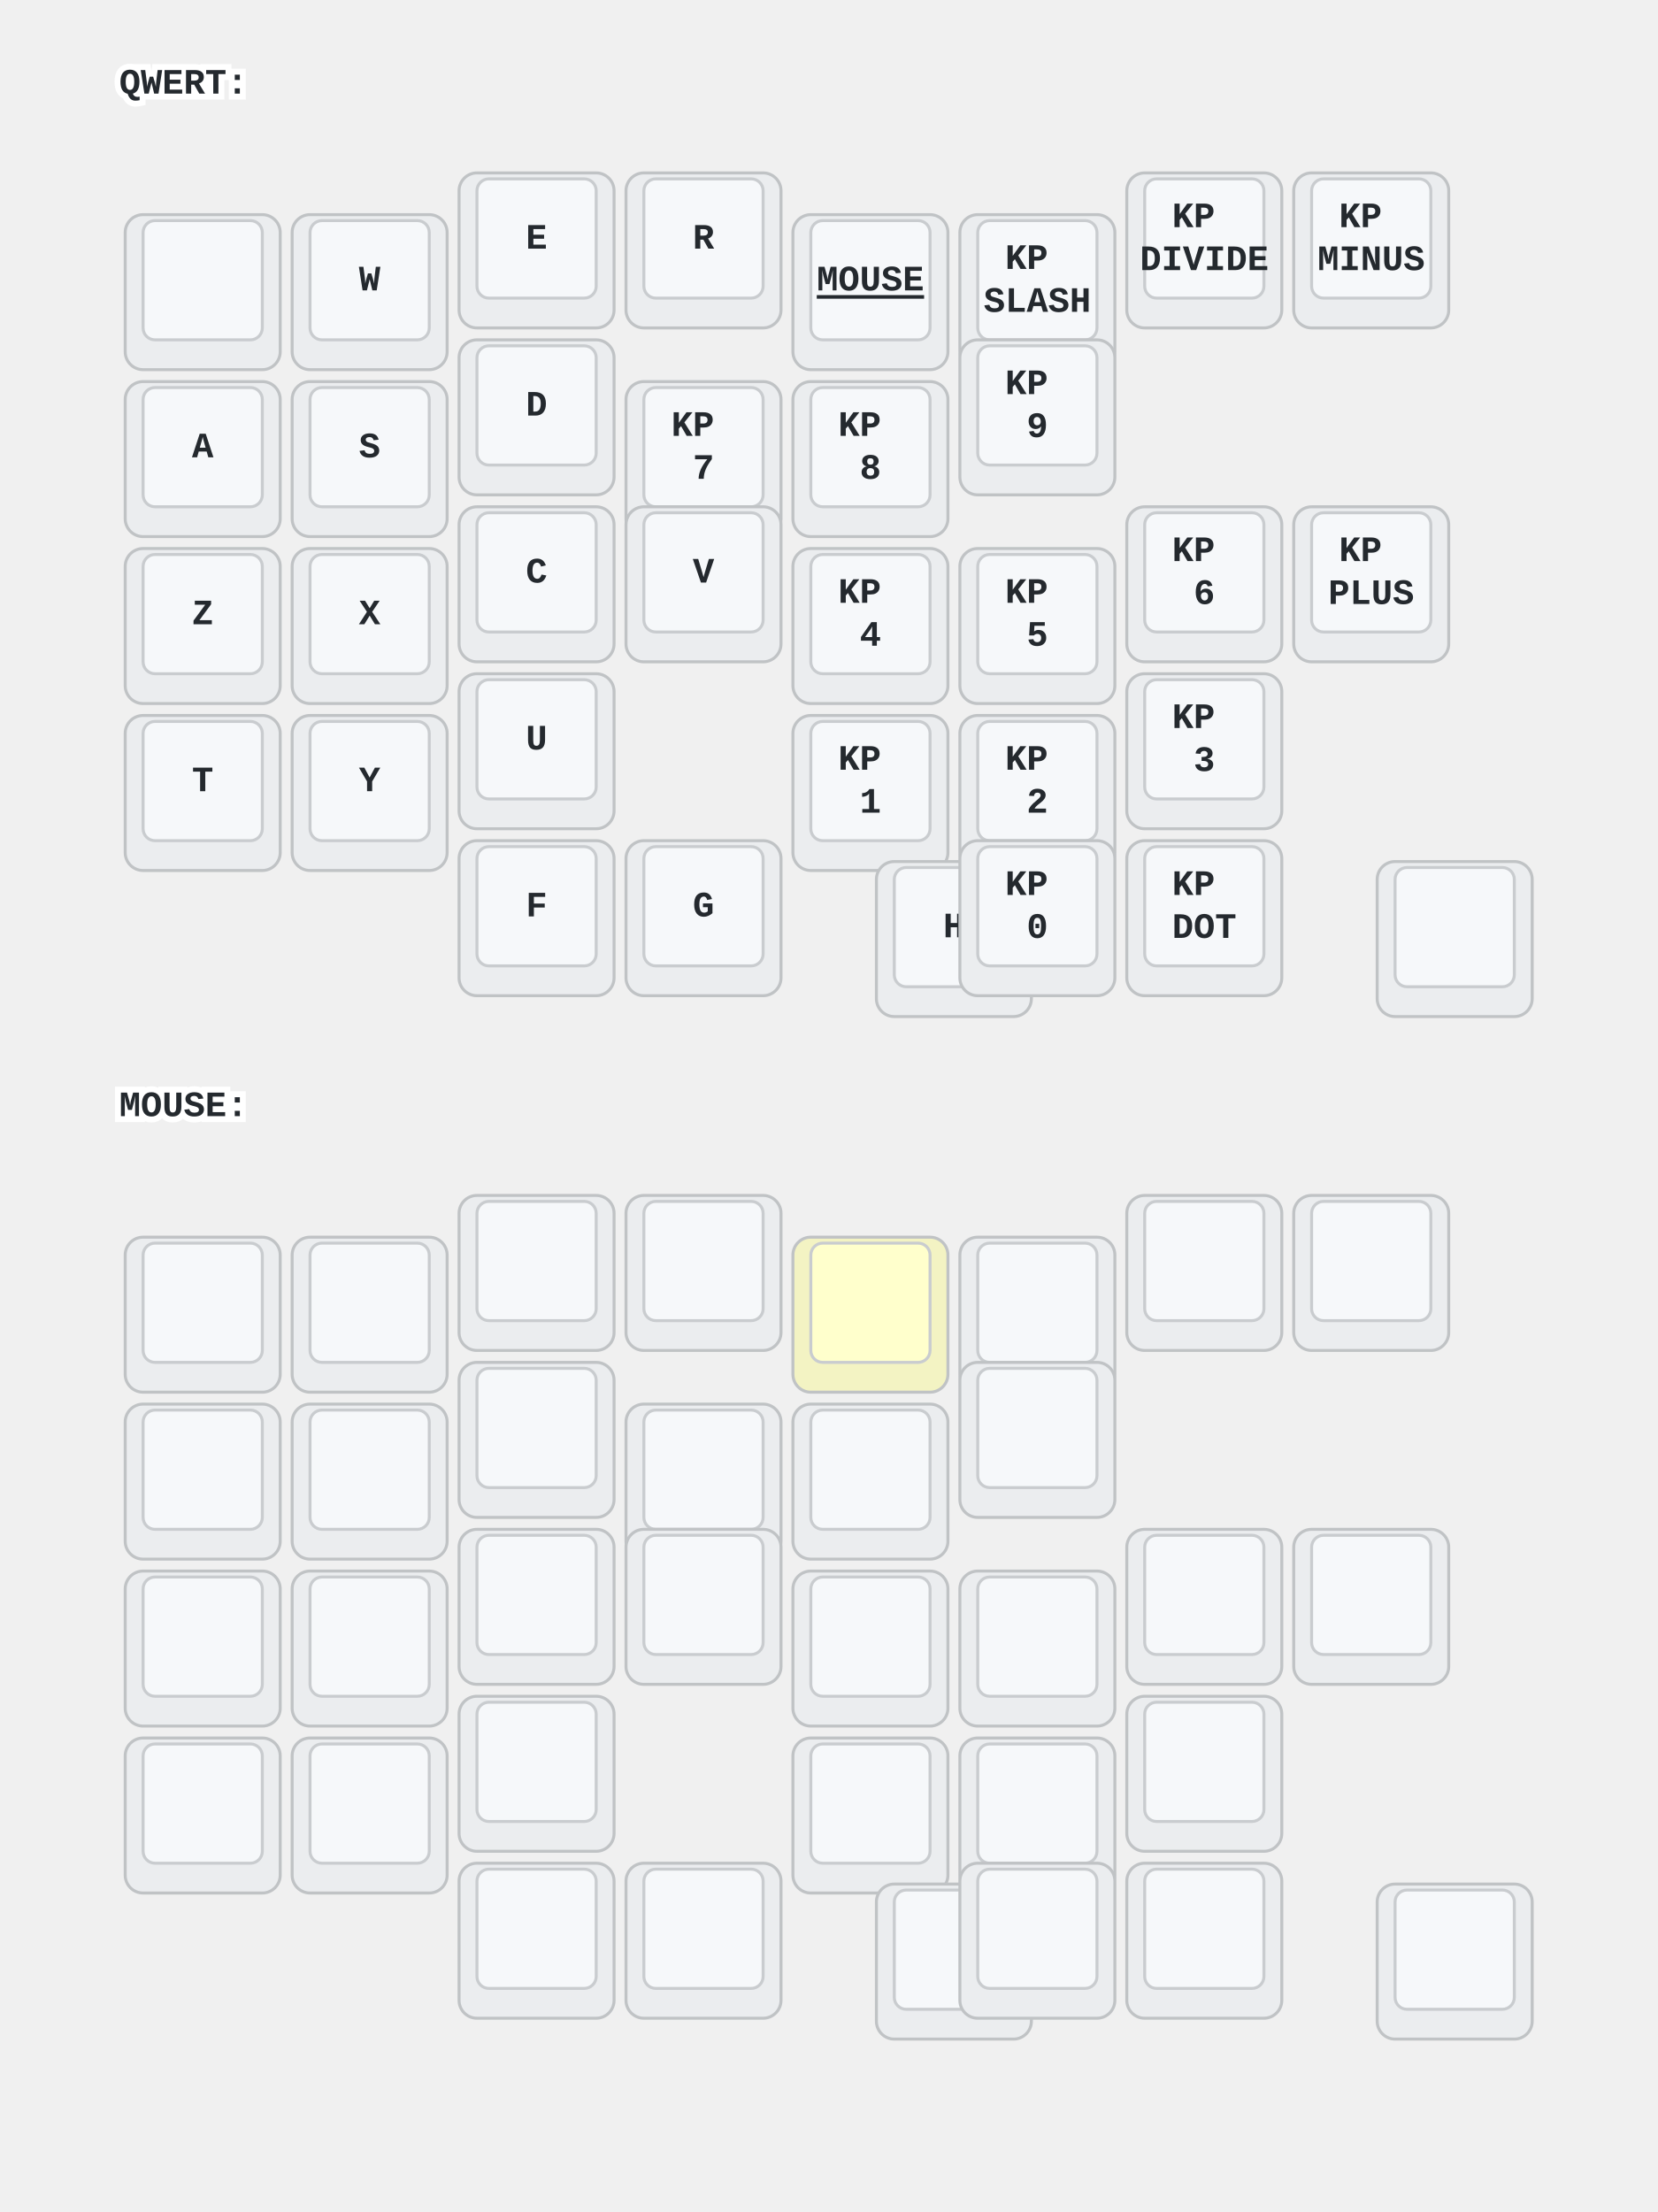
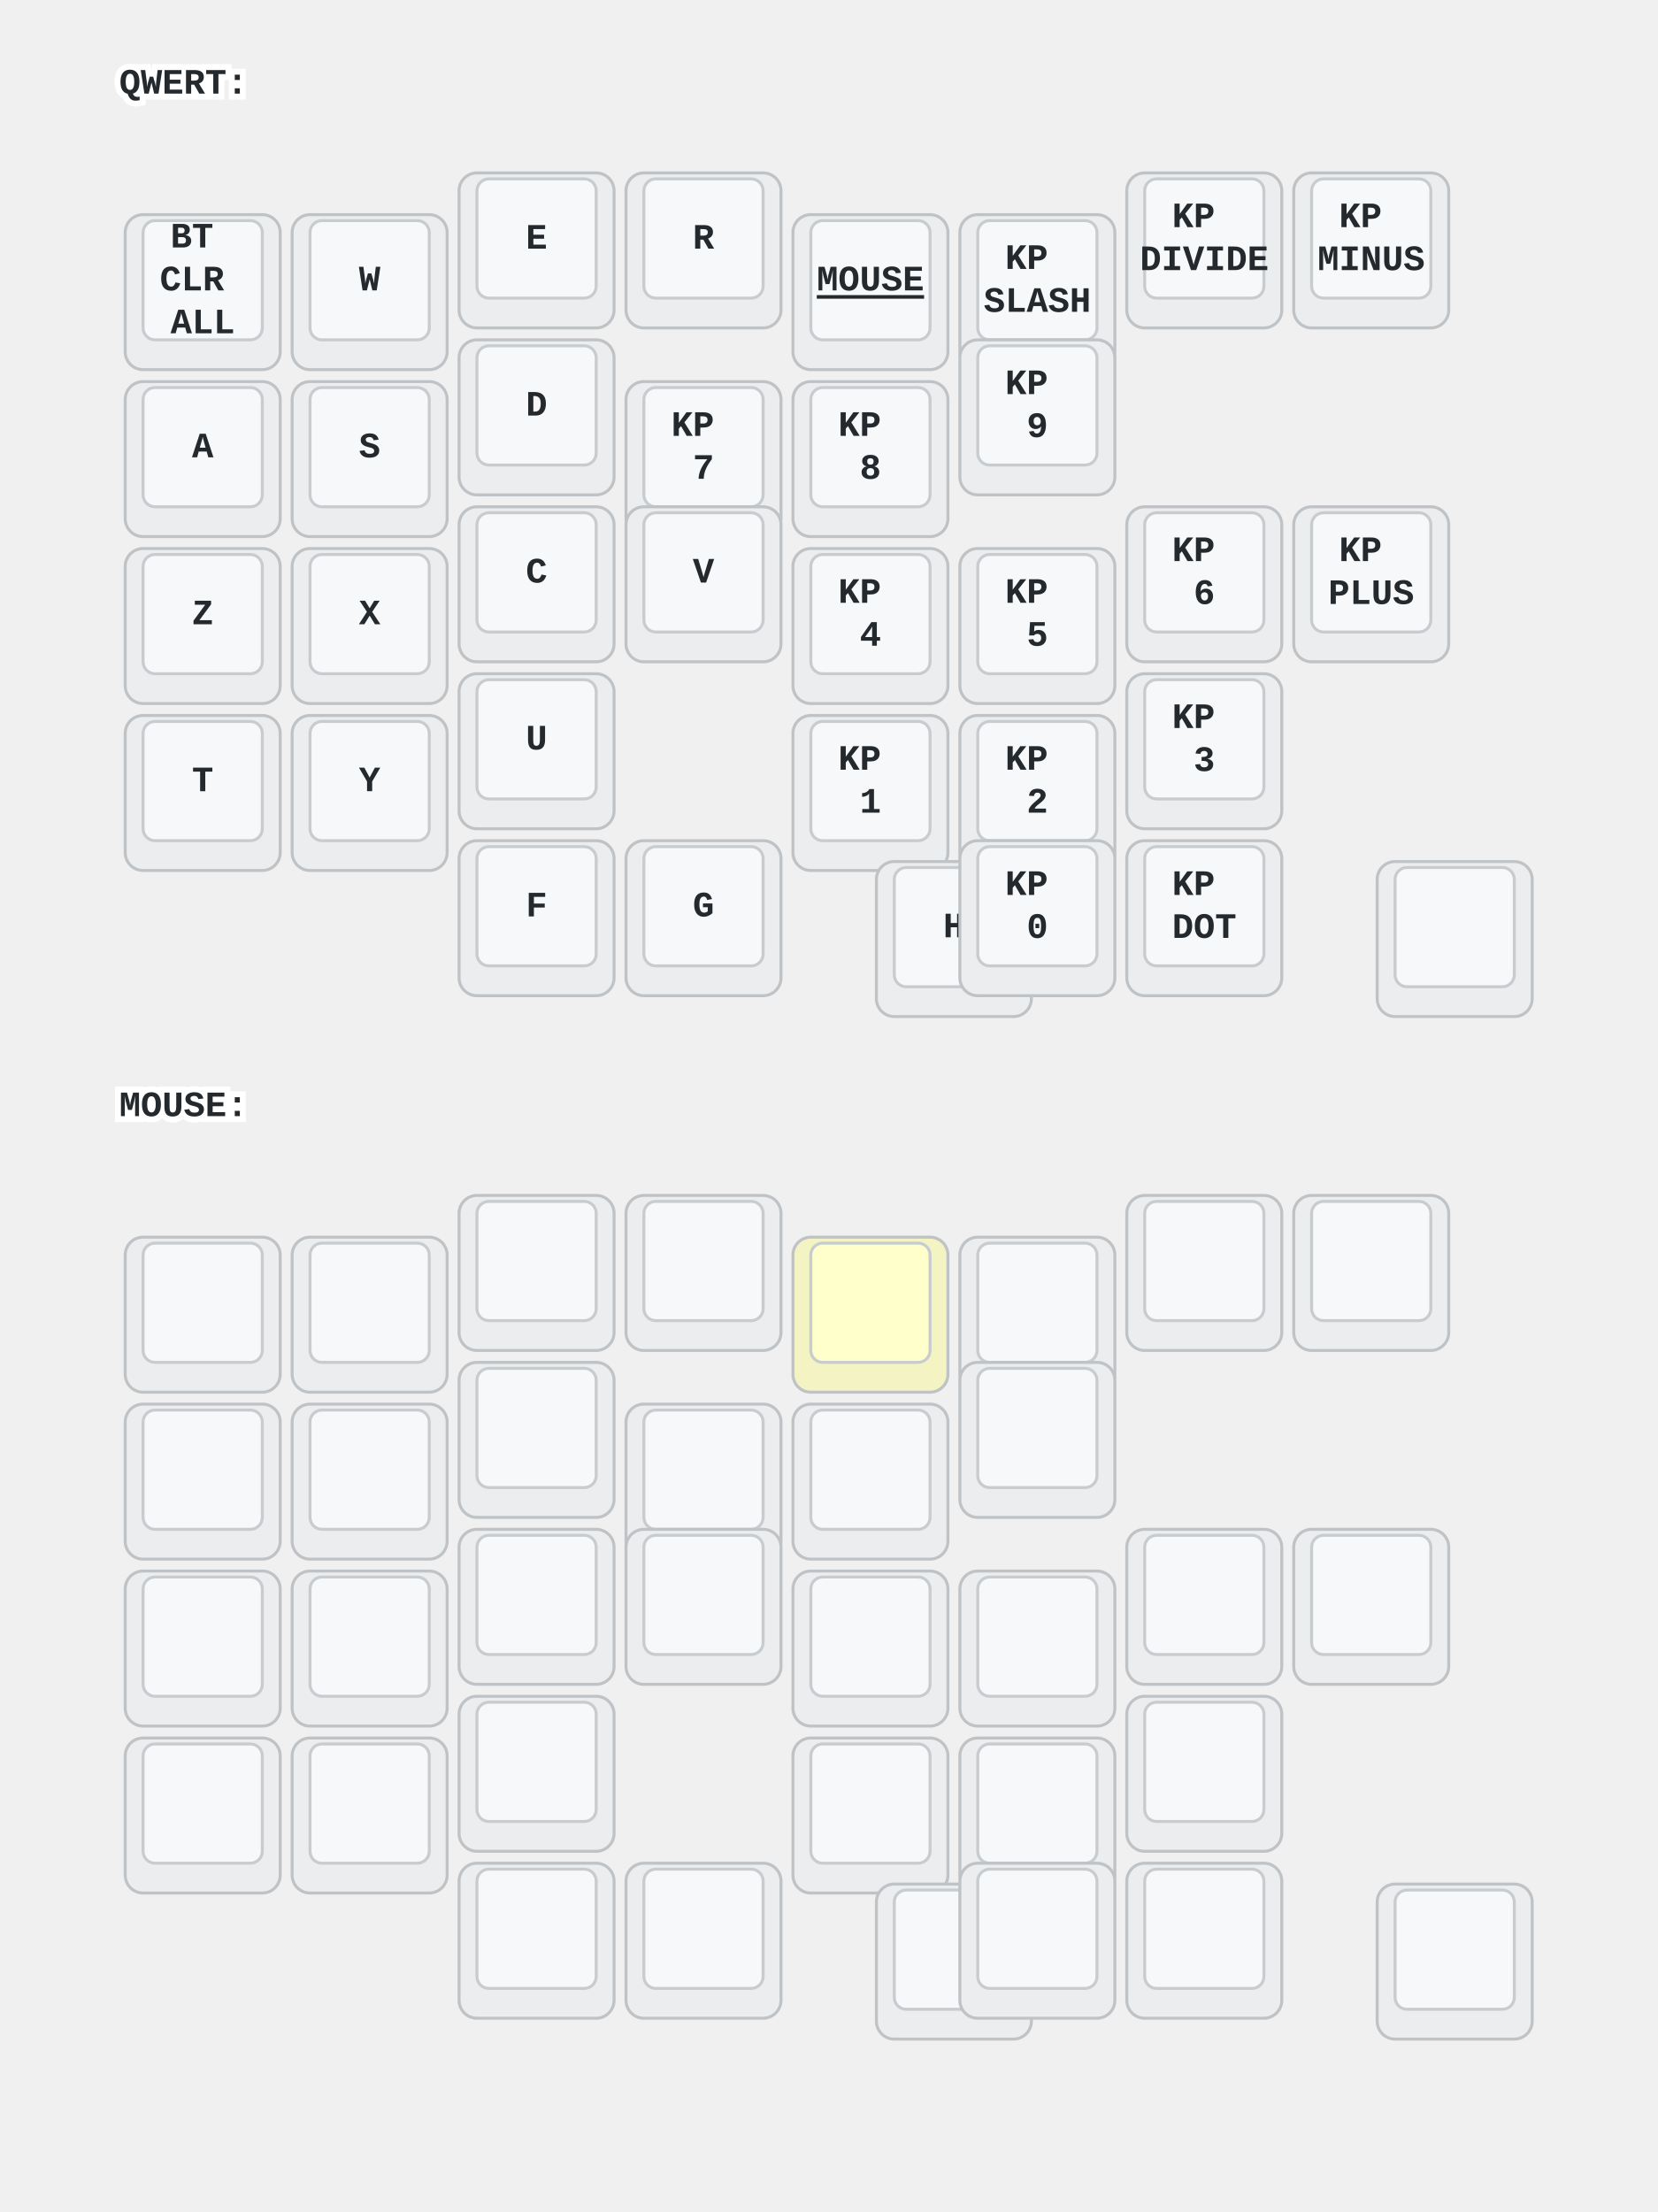
<svg xmlns="http://www.w3.org/2000/svg" xmlns:xlink="http://www.w3.org/1999/xlink" width="556" height="742" viewBox="0 0 556 742" class="keymap">
  <defs>/* start glyphs */
<svg id="mdi:arrow-down-bold">
      <svg id="mdi-arrow-down-bold" viewBox="0 0 24 24">
        <path d="M9,4H15V12H19.84L12,19.84L4.16,12H9V4Z" />
      </svg>
    </svg>
    <svg id="mdi:arrow-left-bold">
      <svg id="mdi-arrow-left-bold" viewBox="0 0 24 24">
        <path d="M20,9V15H12V19.84L4.16,12L12,4.16V9H20Z" />
      </svg>
    </svg>
    <svg id="mdi:arrow-right-bold">
      <svg id="mdi-arrow-right-bold" viewBox="0 0 24 24">
        <path d="M4,15V9H12V4.16L19.84,12L12,19.84V15H4Z" />
      </svg>
    </svg>
    <svg id="mdi:arrow-up-bold">
      <svg id="mdi-arrow-up-bold" viewBox="0 0 24 24">
        <path d="M15,20H9V12H4.16L12,4.16L19.84,12H15V20Z" />
      </svg>
    </svg>
-     <svg id="mdi:bluetooth-off">
-       <svg id="mdi-bluetooth-off" viewBox="0 0 24 24">
-         <path d="M13,5.83L14.88,7.71L13.28,9.31L14.69,10.72L17.71,7.7L12,2H11V7.03L13,9.03M5.41,4L4,5.41L10.59,12L5,17.59L6.41,19L11,14.41V22H12L16.29,17.71L18.59,20L20,18.59M13,18.17V14.41L14.88,16.29" />
-       </svg>
-     </svg>
    <svg id="mdi:keyboard-return">
      <svg id="mdi-keyboard-return" viewBox="0 0 24 24">
        <path d="M19,7V11H5.83L9.41,7.41L8,6L2,12L8,18L9.41,16.58L5.83,13H21V7H19Z" />
      </svg>
    </svg>
    <svg id="mdi:transfer">
      <svg id="mdi-transfer" viewBox="0 0 24 24">
        <path d="M8 4A2 2 0 0 0 6 6V10H8V6H16V9H13.5L17 12.5L20.5 9H18V6A2 2 0 0 0 16 4H8M3 12V14H11V12H3M3 15V17H11V15H3M13 15V17H21V15H13M3 18V20H11V18H3M13 18V20H21V18H13Z" />
      </svg>
    </svg>
  </defs>/* end glyphs */
<style>/* inherit to force styles through use tags */
svg path {
    fill: inherit;
}

/* font and background color specifications */
svg.keymap {
    font-family: SFMono-Regular,Consolas,Liberation Mono,Menlo,monospace;
    font-size: 14px;
    font-kerning: normal;
    text-rendering: optimizeLegibility;
    fill: #24292e;
}

/* default key styling */
rect.key {
    fill: #f6f8fa;
}

rect.key, rect.combo {
    stroke: #c9cccf;
    stroke-width: 1;
}

/* default key side styling, only used is draw_key_sides is set */
rect.side {
    filter: brightness(90%);
}

/* color accent for combo boxes */
rect.combo, rect.combo-separate {
    fill: #cdf;
}

/* color accent for held keys */
rect.held, rect.combo.held {
    fill: #fdd;
}

/* color accent for ghost (optional) keys */
rect.ghost, rect.combo.ghost {
    stroke-dasharray: 4, 4;
    stroke-width: 2;
}

text {
    text-anchor: middle;
    dominant-baseline: middle;
}

/* styling for layer labels */
text.label {
    font-weight: bold;
    text-anchor: start;
    stroke: white;
    stroke-width: 4;
    paint-order: stroke;
}

/* styling for optional footer */
text.footer {
    text-anchor: end;
    dominant-baseline: auto;
    stroke: white;
    stroke-width: 4;
    paint-order: stroke;
}

/* styling for combo tap, and key hold/shifted label text */
text.combo, text.hold, text.shifted {
    font-size: 11px;
}

text.hold {
    text-anchor: middle;
    dominant-baseline: auto;
}

text.shifted {
    text-anchor: middle;
    dominant-baseline: hanging;
}

text.layer-activator {
    text-decoration: underline;
}

/* styling for hold/shifted label text in combo box */
text.combo.hold, text.combo.shifted {
    font-size: 8px;
}

/* lighter symbol for transparent keys */
text.trans {
    fill: #7b7e81;
}

/* styling for combo dendrons */
path.combo {
    stroke-width: 1;
    stroke: gray;
    fill: none;
}

/* Start Tabler Icons Cleanup */
/* cannot use height/width with glyphs */
.icon-tabler &gt; path {
    fill: inherit;
    stroke: inherit;
    stroke-width: 2;
}
/* hide tabler's default box */
.icon-tabler &gt; path[stroke="none"][fill="none"] {
    visibility: hidden;
}
/* End Tabler Icons Cleanup */

/* For default sytles, see https://github.com/caksoylar/keymap-drawer/blob/main/keymap_drawer/config.py#L85 */

svg.keymap {
  font-family: Ubuntu Mono, Inconsolata, Consolas, Liberation Mono, Menlo, monospace;
  font-size: 12px;
  font-weight: bold;
  text-rendering: optimizeLegibility;
}

/* Color accent for held keys */
rect.held, rect.combo.held {
    fill: #ffc;
}

/* Technique borrowed and extended from https://github.com/englmaxi/zmk-config/blob/master/keymap-drawer/config.yaml */
.sym_sub_text.tap {
  translate: -5px 2px;
  font-size: 20px;
}
.sym_sub_text.shifted {
  translate: 10px 13px;
  font-size: 10px;
  opacity: 1.0;
}
.combo.sym_sub_text.tap {
  translate: -1px 1px;
}
.combo.sym_sub_text.shifted {
  translate: 7px 5px;
  font-size: 10px;
  opacity: 1.0;
}

/* Toggle */
.toggle.shifted {
  translate: -10px 12px;
}

.toggle.hold {
  translate: 13px -23px;
}

/* Variant for tap-dances */
.tap_dance.tap {
  translate: -7px 0px;
  font-size: 12px;
}
.tap_dance.shifted {
  translate: 7px 17px;
  font-size: 12px;
  opacity: 1.0;
}

/* Variant for symbol next to symbol */
.sym_by_sym.tap {
  translate: -6px 0px;
}
.sym_by_sym.shifted {
  translate: 10px 12px;
  opacity: 1.0;
}

.combo.sym_by_sym.tap {
  translate: -35px 0px;
}
.combo.sym_by_sym.shifted {
  translate: 35px 20px;
  opacity: 1.0;
}

.combo.sym_by_sym.hold {
  visibility: hidden;
}

/* hide hold box for combo sym_by_sym */
.combo.sym_by_sym.hold &gt; path[stroke="none"][fill="none"] {
  visibility: hidden;
}
</style>
  <g transform="translate(40, 0)" class="layer-QWERT">
    <text x="0" y="28" class="label" id="QWERT">QWERT:</text>
    <g transform="translate(0, 56)">
      <g transform="translate(28, 42)" class="key keypos-0">
        <rect rx="6" ry="6" x="-26" y="-26" width="52" height="52" class="key side" />
        <rect rx="4" ry="4" x="-20" y="-24" width="40" height="40" class="key" />
-         <use href="#mdi:bluetooth-off" xlink:href="#mdi:bluetooth-off" x="-9" y="-13" height="18" width="18.0" class="key tap glyph mdi:bluetooth-off" />
+         <text x="0" y="-4" class="key tap">
+           <tspan x="0" dy="-1.2em">BT</tspan>
+           <tspan x="0" dy="1.2em">CLR</tspan>
+           <tspan x="0" dy="1.2em">ALL</tspan>
+         </text>
      </g>
      <g transform="translate(84, 42)" class="key keypos-1">
        <rect rx="6" ry="6" x="-26" y="-26" width="52" height="52" class="key side" />
        <rect rx="4" ry="4" x="-20" y="-24" width="40" height="40" class="key" />
        <text x="0" y="-4" class="key tap">W</text>
      </g>
      <g transform="translate(140, 28)" class="key keypos-2">
        <rect rx="6" ry="6" x="-26" y="-26" width="52" height="52" class="key side" />
        <rect rx="4" ry="4" x="-20" y="-24" width="40" height="40" class="key" />
        <text x="0" y="-4" class="key tap">E</text>
      </g>
      <g transform="translate(196, 28)" class="key keypos-3">
        <rect rx="6" ry="6" x="-26" y="-26" width="52" height="52" class="key side" />
        <rect rx="4" ry="4" x="-20" y="-24" width="40" height="40" class="key" />
        <text x="0" y="-4" class="key tap">R</text>
      </g>
      <g transform="translate(252, 42)" class="key keypos-4">
        <rect rx="6" ry="6" x="-26" y="-26" width="52" height="52" class="key side" />
        <rect rx="4" ry="4" x="-20" y="-24" width="40" height="40" class="key" />
        <a href="#MOUSE">
          <text x="0" y="-4" class="key tap layer-activator">MOUSE</text>
        </a>
      </g>
      <g transform="translate(308, 42)" class="key keypos-5">
        <rect rx="6" ry="6" x="-26" y="-26" width="52" height="52" class="key side" />
        <rect rx="4" ry="4" x="-20" y="-24" width="40" height="40" class="key" />
        <text x="0" y="-4" class="key tap">
          <tspan x="0" dy="-0.6em">KP</tspan>
          <tspan x="0" dy="1.2em">SLASH</tspan>
        </text>
      </g>
      <g transform="translate(364, 28)" class="key keypos-6">
        <rect rx="6" ry="6" x="-26" y="-26" width="52" height="52" class="key side" />
        <rect rx="4" ry="4" x="-20" y="-24" width="40" height="40" class="key" />
        <text x="0" y="-4" class="key tap">
          <tspan x="0" dy="-0.6em">KP</tspan>
          <tspan x="0" dy="1.2em">DIVIDE</tspan>
        </text>
      </g>
      <g transform="translate(420, 28)" class="key keypos-7">
        <rect rx="6" ry="6" x="-26" y="-26" width="52" height="52" class="key side" />
        <rect rx="4" ry="4" x="-20" y="-24" width="40" height="40" class="key" />
        <text x="0" y="-4" class="key tap">
          <tspan x="0" dy="-0.6em">KP</tspan>
          <tspan x="0" dy="1.2em">MINUS</tspan>
        </text>
      </g>
      <g transform="translate(28, 98)" class="key keypos-8">
        <rect rx="6" ry="6" x="-26" y="-26" width="52" height="52" class="key side" />
        <rect rx="4" ry="4" x="-20" y="-24" width="40" height="40" class="key" />
        <text x="0" y="-4" class="key tap">A</text>
      </g>
      <g transform="translate(84, 98)" class="key keypos-9">
        <rect rx="6" ry="6" x="-26" y="-26" width="52" height="52" class="key side" />
        <rect rx="4" ry="4" x="-20" y="-24" width="40" height="40" class="key" />
        <text x="0" y="-4" class="key tap">S</text>
      </g>
      <g transform="translate(140, 84)" class="key keypos-10">
        <rect rx="6" ry="6" x="-26" y="-26" width="52" height="52" class="key side" />
        <rect rx="4" ry="4" x="-20" y="-24" width="40" height="40" class="key" />
        <text x="0" y="-4" class="key tap">D</text>
      </g>
      <g transform="translate(196, 98)" class="key keypos-11">
        <rect rx="6" ry="6" x="-26" y="-26" width="52" height="52" class="key side" />
        <rect rx="4" ry="4" x="-20" y="-24" width="40" height="40" class="key" />
        <text x="0" y="-4" class="key tap">
          <tspan x="0" dy="-0.6em">KP</tspan>
          <tspan x="0" dy="1.2em">7</tspan>
        </text>
      </g>
      <g transform="translate(252, 98)" class="key keypos-12">
        <rect rx="6" ry="6" x="-26" y="-26" width="52" height="52" class="key side" />
        <rect rx="4" ry="4" x="-20" y="-24" width="40" height="40" class="key" />
        <text x="0" y="-4" class="key tap">
          <tspan x="0" dy="-0.6em">KP</tspan>
          <tspan x="0" dy="1.2em">8</tspan>
        </text>
      </g>
      <g transform="translate(308, 84)" class="key keypos-13">
        <rect rx="6" ry="6" x="-26" y="-26" width="52" height="52" class="key side" />
        <rect rx="4" ry="4" x="-20" y="-24" width="40" height="40" class="key" />
        <text x="0" y="-4" class="key tap">
          <tspan x="0" dy="-0.6em">KP</tspan>
          <tspan x="0" dy="1.2em">9</tspan>
        </text>
      </g>
      <g transform="translate(28, 154)" class="key keypos-14">
        <rect rx="6" ry="6" x="-26" y="-26" width="52" height="52" class="key side" />
        <rect rx="4" ry="4" x="-20" y="-24" width="40" height="40" class="key" />
        <text x="0" y="-4" class="key tap">Z</text>
      </g>
      <g transform="translate(84, 154)" class="key keypos-15">
        <rect rx="6" ry="6" x="-26" y="-26" width="52" height="52" class="key side" />
        <rect rx="4" ry="4" x="-20" y="-24" width="40" height="40" class="key" />
        <text x="0" y="-4" class="key tap">X</text>
      </g>
      <g transform="translate(140, 140)" class="key keypos-16">
        <rect rx="6" ry="6" x="-26" y="-26" width="52" height="52" class="key side" />
        <rect rx="4" ry="4" x="-20" y="-24" width="40" height="40" class="key" />
        <text x="0" y="-4" class="key tap">C</text>
      </g>
      <g transform="translate(196, 140)" class="key keypos-17">
        <rect rx="6" ry="6" x="-26" y="-26" width="52" height="52" class="key side" />
        <rect rx="4" ry="4" x="-20" y="-24" width="40" height="40" class="key" />
        <text x="0" y="-4" class="key tap">V</text>
      </g>
      <g transform="translate(252, 154)" class="key keypos-18">
        <rect rx="6" ry="6" x="-26" y="-26" width="52" height="52" class="key side" />
        <rect rx="4" ry="4" x="-20" y="-24" width="40" height="40" class="key" />
        <text x="0" y="-4" class="key tap">
          <tspan x="0" dy="-0.6em">KP</tspan>
          <tspan x="0" dy="1.2em">4</tspan>
        </text>
      </g>
      <g transform="translate(308, 154)" class="key keypos-19">
        <rect rx="6" ry="6" x="-26" y="-26" width="52" height="52" class="key side" />
        <rect rx="4" ry="4" x="-20" y="-24" width="40" height="40" class="key" />
        <text x="0" y="-4" class="key tap">
          <tspan x="0" dy="-0.6em">KP</tspan>
          <tspan x="0" dy="1.2em">5</tspan>
        </text>
      </g>
      <g transform="translate(364, 140)" class="key keypos-20">
        <rect rx="6" ry="6" x="-26" y="-26" width="52" height="52" class="key side" />
        <rect rx="4" ry="4" x="-20" y="-24" width="40" height="40" class="key" />
        <text x="0" y="-4" class="key tap">
          <tspan x="0" dy="-0.6em">KP</tspan>
          <tspan x="0" dy="1.2em">6</tspan>
        </text>
      </g>
      <g transform="translate(420, 140)" class="key keypos-21">
        <rect rx="6" ry="6" x="-26" y="-26" width="52" height="52" class="key side" />
        <rect rx="4" ry="4" x="-20" y="-24" width="40" height="40" class="key" />
        <text x="0" y="-4" class="key tap">
          <tspan x="0" dy="-0.6em">KP</tspan>
          <tspan x="0" dy="1.2em">PLUS</tspan>
        </text>
      </g>
      <g transform="translate(28, 210)" class="key keypos-22">
        <rect rx="6" ry="6" x="-26" y="-26" width="52" height="52" class="key side" />
        <rect rx="4" ry="4" x="-20" y="-24" width="40" height="40" class="key" />
        <text x="0" y="-4" class="key tap">T</text>
      </g>
      <g transform="translate(84, 210)" class="key keypos-23">
        <rect rx="6" ry="6" x="-26" y="-26" width="52" height="52" class="key side" />
        <rect rx="4" ry="4" x="-20" y="-24" width="40" height="40" class="key" />
        <text x="0" y="-4" class="key tap">Y</text>
      </g>
      <g transform="translate(140, 196)" class="key keypos-24">
        <rect rx="6" ry="6" x="-26" y="-26" width="52" height="52" class="key side" />
        <rect rx="4" ry="4" x="-20" y="-24" width="40" height="40" class="key" />
        <text x="0" y="-4" class="key tap">U</text>
      </g>
      <g transform="translate(252, 210)" class="key keypos-25">
        <rect rx="6" ry="6" x="-26" y="-26" width="52" height="52" class="key side" />
        <rect rx="4" ry="4" x="-20" y="-24" width="40" height="40" class="key" />
        <text x="0" y="-4" class="key tap">
          <tspan x="0" dy="-0.6em">KP</tspan>
          <tspan x="0" dy="1.2em">1</tspan>
        </text>
      </g>
      <g transform="translate(308, 210)" class="key keypos-26">
        <rect rx="6" ry="6" x="-26" y="-26" width="52" height="52" class="key side" />
        <rect rx="4" ry="4" x="-20" y="-24" width="40" height="40" class="key" />
        <text x="0" y="-4" class="key tap">
          <tspan x="0" dy="-0.6em">KP</tspan>
          <tspan x="0" dy="1.2em">2</tspan>
        </text>
      </g>
      <g transform="translate(364, 196)" class="key keypos-27">
        <rect rx="6" ry="6" x="-26" y="-26" width="52" height="52" class="key side" />
        <rect rx="4" ry="4" x="-20" y="-24" width="40" height="40" class="key" />
        <text x="0" y="-4" class="key tap">
          <tspan x="0" dy="-0.6em">KP</tspan>
          <tspan x="0" dy="1.2em">3</tspan>
        </text>
      </g>
      <g transform="translate(140, 252)" class="key keypos-28">
        <rect rx="6" ry="6" x="-26" y="-26" width="52" height="52" class="key side" />
        <rect rx="4" ry="4" x="-20" y="-24" width="40" height="40" class="key" />
        <text x="0" y="-4" class="key tap">F</text>
      </g>
      <g transform="translate(196, 252)" class="key keypos-29">
        <rect rx="6" ry="6" x="-26" y="-26" width="52" height="52" class="key side" />
        <rect rx="4" ry="4" x="-20" y="-24" width="40" height="40" class="key" />
        <text x="0" y="-4" class="key tap">G</text>
      </g>
      <g transform="translate(280, 259)" class="key keypos-30">
        <rect rx="6" ry="6" x="-26" y="-26" width="52" height="52" class="key side" />
        <rect rx="4" ry="4" x="-20" y="-24" width="40" height="40" class="key" />
        <text x="0" y="-4" class="key tap">H</text>
      </g>
      <g transform="translate(308, 252)" class="key keypos-31">
        <rect rx="6" ry="6" x="-26" y="-26" width="52" height="52" class="key side" />
        <rect rx="4" ry="4" x="-20" y="-24" width="40" height="40" class="key" />
        <text x="0" y="-4" class="key tap">
          <tspan x="0" dy="-0.6em">KP</tspan>
          <tspan x="0" dy="1.2em">0</tspan>
        </text>
      </g>
      <g transform="translate(364, 252)" class="key keypos-32">
        <rect rx="6" ry="6" x="-26" y="-26" width="52" height="52" class="key side" />
        <rect rx="4" ry="4" x="-20" y="-24" width="40" height="40" class="key" />
        <text x="0" y="-4" class="key tap">
          <tspan x="0" dy="-0.6em">KP</tspan>
          <tspan x="0" dy="1.2em">DOT</tspan>
        </text>
      </g>
      <g transform="translate(448, 259)" class="key enter keypos-33">
        <rect rx="6" ry="6" x="-26" y="-26" width="52" height="52" class="key enter side" />
        <rect rx="4" ry="4" x="-20" y="-24" width="40" height="40" class="key enter" />
        <use href="#mdi:keyboard-return" xlink:href="#mdi:keyboard-return" x="-9" y="-13" height="18" width="18.0" class="key enter tap glyph mdi:keyboard-return" />
      </g>
    </g>
  </g>
  <g transform="translate(40, 343)" class="layer-MOUSE">
    <text x="0" y="28" class="label" id="MOUSE">MOUSE:</text>
    <g transform="translate(0, 56)">
      <g transform="translate(28, 42)" class="key trans keypos-0">
        <rect rx="6" ry="6" x="-26" y="-26" width="52" height="52" class="key trans side" />
        <rect rx="4" ry="4" x="-20" y="-24" width="40" height="40" class="key trans" />
        <use href="#mdi:transfer" xlink:href="#mdi:transfer" x="-9" y="-13" height="18" width="18.0" class="key trans tap glyph mdi:transfer" />
      </g>
      <g transform="translate(84, 42)" class="key trans keypos-1">
        <rect rx="6" ry="6" x="-26" y="-26" width="52" height="52" class="key trans side" />
        <rect rx="4" ry="4" x="-20" y="-24" width="40" height="40" class="key trans" />
        <use href="#mdi:transfer" xlink:href="#mdi:transfer" x="-9" y="-13" height="18" width="18.0" class="key trans tap glyph mdi:transfer" />
      </g>
      <g transform="translate(140, 28)" class="key trans keypos-2">
        <rect rx="6" ry="6" x="-26" y="-26" width="52" height="52" class="key trans side" />
        <rect rx="4" ry="4" x="-20" y="-24" width="40" height="40" class="key trans" />
        <use href="#mdi:transfer" xlink:href="#mdi:transfer" x="-9" y="-13" height="18" width="18.0" class="key trans tap glyph mdi:transfer" />
      </g>
      <g transform="translate(196, 28)" class="key trans keypos-3">
        <rect rx="6" ry="6" x="-26" y="-26" width="52" height="52" class="key trans side" />
        <rect rx="4" ry="4" x="-20" y="-24" width="40" height="40" class="key trans" />
        <use href="#mdi:transfer" xlink:href="#mdi:transfer" x="-9" y="-13" height="18" width="18.0" class="key trans tap glyph mdi:transfer" />
      </g>
      <g transform="translate(252, 42)" class="key held keypos-4">
        <rect rx="6" ry="6" x="-26" y="-26" width="52" height="52" class="key held side" />
        <rect rx="4" ry="4" x="-20" y="-24" width="40" height="40" class="key held" />
      </g>
      <g transform="translate(308, 42)" class="key trans keypos-5">
        <rect rx="6" ry="6" x="-26" y="-26" width="52" height="52" class="key trans side" />
        <rect rx="4" ry="4" x="-20" y="-24" width="40" height="40" class="key trans" />
        <use href="#mdi:transfer" xlink:href="#mdi:transfer" x="-9" y="-13" height="18" width="18.0" class="key trans tap glyph mdi:transfer" />
      </g>
      <g transform="translate(364, 28)" class="key trans keypos-6">
        <rect rx="6" ry="6" x="-26" y="-26" width="52" height="52" class="key trans side" />
        <rect rx="4" ry="4" x="-20" y="-24" width="40" height="40" class="key trans" />
        <use href="#mdi:transfer" xlink:href="#mdi:transfer" x="-9" y="-13" height="18" width="18.0" class="key trans tap glyph mdi:transfer" />
      </g>
      <g transform="translate(420, 28)" class="key trans keypos-7">
        <rect rx="6" ry="6" x="-26" y="-26" width="52" height="52" class="key trans side" />
        <rect rx="4" ry="4" x="-20" y="-24" width="40" height="40" class="key trans" />
        <use href="#mdi:transfer" xlink:href="#mdi:transfer" x="-9" y="-13" height="18" width="18.0" class="key trans tap glyph mdi:transfer" />
      </g>
      <g transform="translate(28, 98)" class="key trans keypos-8">
        <rect rx="6" ry="6" x="-26" y="-26" width="52" height="52" class="key trans side" />
        <rect rx="4" ry="4" x="-20" y="-24" width="40" height="40" class="key trans" />
        <use href="#mdi:transfer" xlink:href="#mdi:transfer" x="-9" y="-13" height="18" width="18.0" class="key trans tap glyph mdi:transfer" />
      </g>
      <g transform="translate(84, 98)" class="key trans keypos-9">
        <rect rx="6" ry="6" x="-26" y="-26" width="52" height="52" class="key trans side" />
        <rect rx="4" ry="4" x="-20" y="-24" width="40" height="40" class="key trans" />
        <use href="#mdi:transfer" xlink:href="#mdi:transfer" x="-9" y="-13" height="18" width="18.0" class="key trans tap glyph mdi:transfer" />
      </g>
      <g transform="translate(140, 84)" class="key trans keypos-10">
        <rect rx="6" ry="6" x="-26" y="-26" width="52" height="52" class="key trans side" />
        <rect rx="4" ry="4" x="-20" y="-24" width="40" height="40" class="key trans" />
        <use href="#mdi:transfer" xlink:href="#mdi:transfer" x="-9" y="-13" height="18" width="18.0" class="key trans tap glyph mdi:transfer" />
      </g>
      <g transform="translate(196, 98)" class="key trans keypos-11">
        <rect rx="6" ry="6" x="-26" y="-26" width="52" height="52" class="key trans side" />
        <rect rx="4" ry="4" x="-20" y="-24" width="40" height="40" class="key trans" />
        <use href="#mdi:transfer" xlink:href="#mdi:transfer" x="-9" y="-13" height="18" width="18.0" class="key trans tap glyph mdi:transfer" />
      </g>
      <g transform="translate(252, 98)" class="key keypos-12">
        <rect rx="6" ry="6" x="-26" y="-26" width="52" height="52" class="key side" />
        <rect rx="4" ry="4" x="-20" y="-24" width="40" height="40" class="key" />
        <use href="#mdi:arrow-up-bold" xlink:href="#mdi:arrow-up-bold" x="-9" y="-13" height="18" width="18.0" class="key tap glyph mdi:arrow-up-bold" />
      </g>
      <g transform="translate(308, 84)" class="key trans keypos-13">
        <rect rx="6" ry="6" x="-26" y="-26" width="52" height="52" class="key trans side" />
        <rect rx="4" ry="4" x="-20" y="-24" width="40" height="40" class="key trans" />
        <use href="#mdi:transfer" xlink:href="#mdi:transfer" x="-9" y="-13" height="18" width="18.0" class="key trans tap glyph mdi:transfer" />
      </g>
      <g transform="translate(28, 154)" class="key trans keypos-14">
        <rect rx="6" ry="6" x="-26" y="-26" width="52" height="52" class="key trans side" />
        <rect rx="4" ry="4" x="-20" y="-24" width="40" height="40" class="key trans" />
        <use href="#mdi:transfer" xlink:href="#mdi:transfer" x="-9" y="-13" height="18" width="18.0" class="key trans tap glyph mdi:transfer" />
      </g>
      <g transform="translate(84, 154)" class="key trans keypos-15">
        <rect rx="6" ry="6" x="-26" y="-26" width="52" height="52" class="key trans side" />
        <rect rx="4" ry="4" x="-20" y="-24" width="40" height="40" class="key trans" />
        <use href="#mdi:transfer" xlink:href="#mdi:transfer" x="-9" y="-13" height="18" width="18.0" class="key trans tap glyph mdi:transfer" />
      </g>
      <g transform="translate(140, 140)" class="key trans keypos-16">
        <rect rx="6" ry="6" x="-26" y="-26" width="52" height="52" class="key trans side" />
        <rect rx="4" ry="4" x="-20" y="-24" width="40" height="40" class="key trans" />
        <use href="#mdi:transfer" xlink:href="#mdi:transfer" x="-9" y="-13" height="18" width="18.0" class="key trans tap glyph mdi:transfer" />
      </g>
      <g transform="translate(196, 140)" class="key trans keypos-17">
        <rect rx="6" ry="6" x="-26" y="-26" width="52" height="52" class="key trans side" />
        <rect rx="4" ry="4" x="-20" y="-24" width="40" height="40" class="key trans" />
        <use href="#mdi:transfer" xlink:href="#mdi:transfer" x="-9" y="-13" height="18" width="18.0" class="key trans tap glyph mdi:transfer" />
      </g>
      <g transform="translate(252, 154)" class="key keypos-18">
        <rect rx="6" ry="6" x="-26" y="-26" width="52" height="52" class="key side" />
        <rect rx="4" ry="4" x="-20" y="-24" width="40" height="40" class="key" />
        <use href="#mdi:arrow-left-bold" xlink:href="#mdi:arrow-left-bold" x="-9" y="-13" height="18" width="18.0" class="key tap glyph mdi:arrow-left-bold" />
      </g>
      <g transform="translate(308, 154)" class="key trans keypos-19">
        <rect rx="6" ry="6" x="-26" y="-26" width="52" height="52" class="key trans side" />
        <rect rx="4" ry="4" x="-20" y="-24" width="40" height="40" class="key trans" />
        <use href="#mdi:transfer" xlink:href="#mdi:transfer" x="-9" y="-13" height="18" width="18.0" class="key trans tap glyph mdi:transfer" />
      </g>
      <g transform="translate(364, 140)" class="key keypos-20">
        <rect rx="6" ry="6" x="-26" y="-26" width="52" height="52" class="key side" />
        <rect rx="4" ry="4" x="-20" y="-24" width="40" height="40" class="key" />
        <use href="#mdi:arrow-right-bold" xlink:href="#mdi:arrow-right-bold" x="-9" y="-13" height="18" width="18.0" class="key tap glyph mdi:arrow-right-bold" />
      </g>
      <g transform="translate(420, 140)" class="key trans keypos-21">
        <rect rx="6" ry="6" x="-26" y="-26" width="52" height="52" class="key trans side" />
        <rect rx="4" ry="4" x="-20" y="-24" width="40" height="40" class="key trans" />
        <use href="#mdi:transfer" xlink:href="#mdi:transfer" x="-9" y="-13" height="18" width="18.0" class="key trans tap glyph mdi:transfer" />
      </g>
      <g transform="translate(28, 210)" class="key trans keypos-22">
        <rect rx="6" ry="6" x="-26" y="-26" width="52" height="52" class="key trans side" />
        <rect rx="4" ry="4" x="-20" y="-24" width="40" height="40" class="key trans" />
        <use href="#mdi:transfer" xlink:href="#mdi:transfer" x="-9" y="-13" height="18" width="18.0" class="key trans tap glyph mdi:transfer" />
      </g>
      <g transform="translate(84, 210)" class="key trans keypos-23">
        <rect rx="6" ry="6" x="-26" y="-26" width="52" height="52" class="key trans side" />
        <rect rx="4" ry="4" x="-20" y="-24" width="40" height="40" class="key trans" />
        <use href="#mdi:transfer" xlink:href="#mdi:transfer" x="-9" y="-13" height="18" width="18.0" class="key trans tap glyph mdi:transfer" />
      </g>
      <g transform="translate(140, 196)" class="key trans keypos-24">
        <rect rx="6" ry="6" x="-26" y="-26" width="52" height="52" class="key trans side" />
        <rect rx="4" ry="4" x="-20" y="-24" width="40" height="40" class="key trans" />
        <use href="#mdi:transfer" xlink:href="#mdi:transfer" x="-9" y="-13" height="18" width="18.0" class="key trans tap glyph mdi:transfer" />
      </g>
      <g transform="translate(252, 210)" class="key trans keypos-25">
        <rect rx="6" ry="6" x="-26" y="-26" width="52" height="52" class="key trans side" />
        <rect rx="4" ry="4" x="-20" y="-24" width="40" height="40" class="key trans" />
        <use href="#mdi:transfer" xlink:href="#mdi:transfer" x="-9" y="-13" height="18" width="18.0" class="key trans tap glyph mdi:transfer" />
      </g>
      <g transform="translate(308, 210)" class="key keypos-26">
        <rect rx="6" ry="6" x="-26" y="-26" width="52" height="52" class="key side" />
        <rect rx="4" ry="4" x="-20" y="-24" width="40" height="40" class="key" />
        <use href="#mdi:arrow-down-bold" xlink:href="#mdi:arrow-down-bold" x="-9" y="-13" height="18" width="18.0" class="key tap glyph mdi:arrow-down-bold" />
      </g>
      <g transform="translate(364, 196)" class="key trans keypos-27">
        <rect rx="6" ry="6" x="-26" y="-26" width="52" height="52" class="key trans side" />
        <rect rx="4" ry="4" x="-20" y="-24" width="40" height="40" class="key trans" />
        <use href="#mdi:transfer" xlink:href="#mdi:transfer" x="-9" y="-13" height="18" width="18.0" class="key trans tap glyph mdi:transfer" />
      </g>
      <g transform="translate(140, 252)" class="key trans keypos-28">
        <rect rx="6" ry="6" x="-26" y="-26" width="52" height="52" class="key trans side" />
        <rect rx="4" ry="4" x="-20" y="-24" width="40" height="40" class="key trans" />
        <use href="#mdi:transfer" xlink:href="#mdi:transfer" x="-9" y="-13" height="18" width="18.0" class="key trans tap glyph mdi:transfer" />
      </g>
      <g transform="translate(196, 252)" class="key trans keypos-29">
        <rect rx="6" ry="6" x="-26" y="-26" width="52" height="52" class="key trans side" />
        <rect rx="4" ry="4" x="-20" y="-24" width="40" height="40" class="key trans" />
        <use href="#mdi:transfer" xlink:href="#mdi:transfer" x="-9" y="-13" height="18" width="18.0" class="key trans tap glyph mdi:transfer" />
      </g>
      <g transform="translate(280, 259)" class="key trans keypos-30">
        <rect rx="6" ry="6" x="-26" y="-26" width="52" height="52" class="key trans side" />
        <rect rx="4" ry="4" x="-20" y="-24" width="40" height="40" class="key trans" />
        <use href="#mdi:transfer" xlink:href="#mdi:transfer" x="-9" y="-13" height="18" width="18.0" class="key trans tap glyph mdi:transfer" />
      </g>
      <g transform="translate(308, 252)" class="key trans keypos-31">
        <rect rx="6" ry="6" x="-26" y="-26" width="52" height="52" class="key trans side" />
        <rect rx="4" ry="4" x="-20" y="-24" width="40" height="40" class="key trans" />
        <use href="#mdi:transfer" xlink:href="#mdi:transfer" x="-9" y="-13" height="18" width="18.0" class="key trans tap glyph mdi:transfer" />
      </g>
      <g transform="translate(364, 252)" class="key trans keypos-32">
        <rect rx="6" ry="6" x="-26" y="-26" width="52" height="52" class="key trans side" />
        <rect rx="4" ry="4" x="-20" y="-24" width="40" height="40" class="key trans" />
        <use href="#mdi:transfer" xlink:href="#mdi:transfer" x="-9" y="-13" height="18" width="18.0" class="key trans tap glyph mdi:transfer" />
      </g>
      <g transform="translate(448, 259)" class="key trans keypos-33">
        <rect rx="6" ry="6" x="-26" y="-26" width="52" height="52" class="key trans side" />
        <rect rx="4" ry="4" x="-20" y="-24" width="40" height="40" class="key trans" />
        <use href="#mdi:transfer" xlink:href="#mdi:transfer" x="-9" y="-13" height="18" width="18.0" class="key trans tap glyph mdi:transfer" />
      </g>
    </g>
  </g>
</svg>
